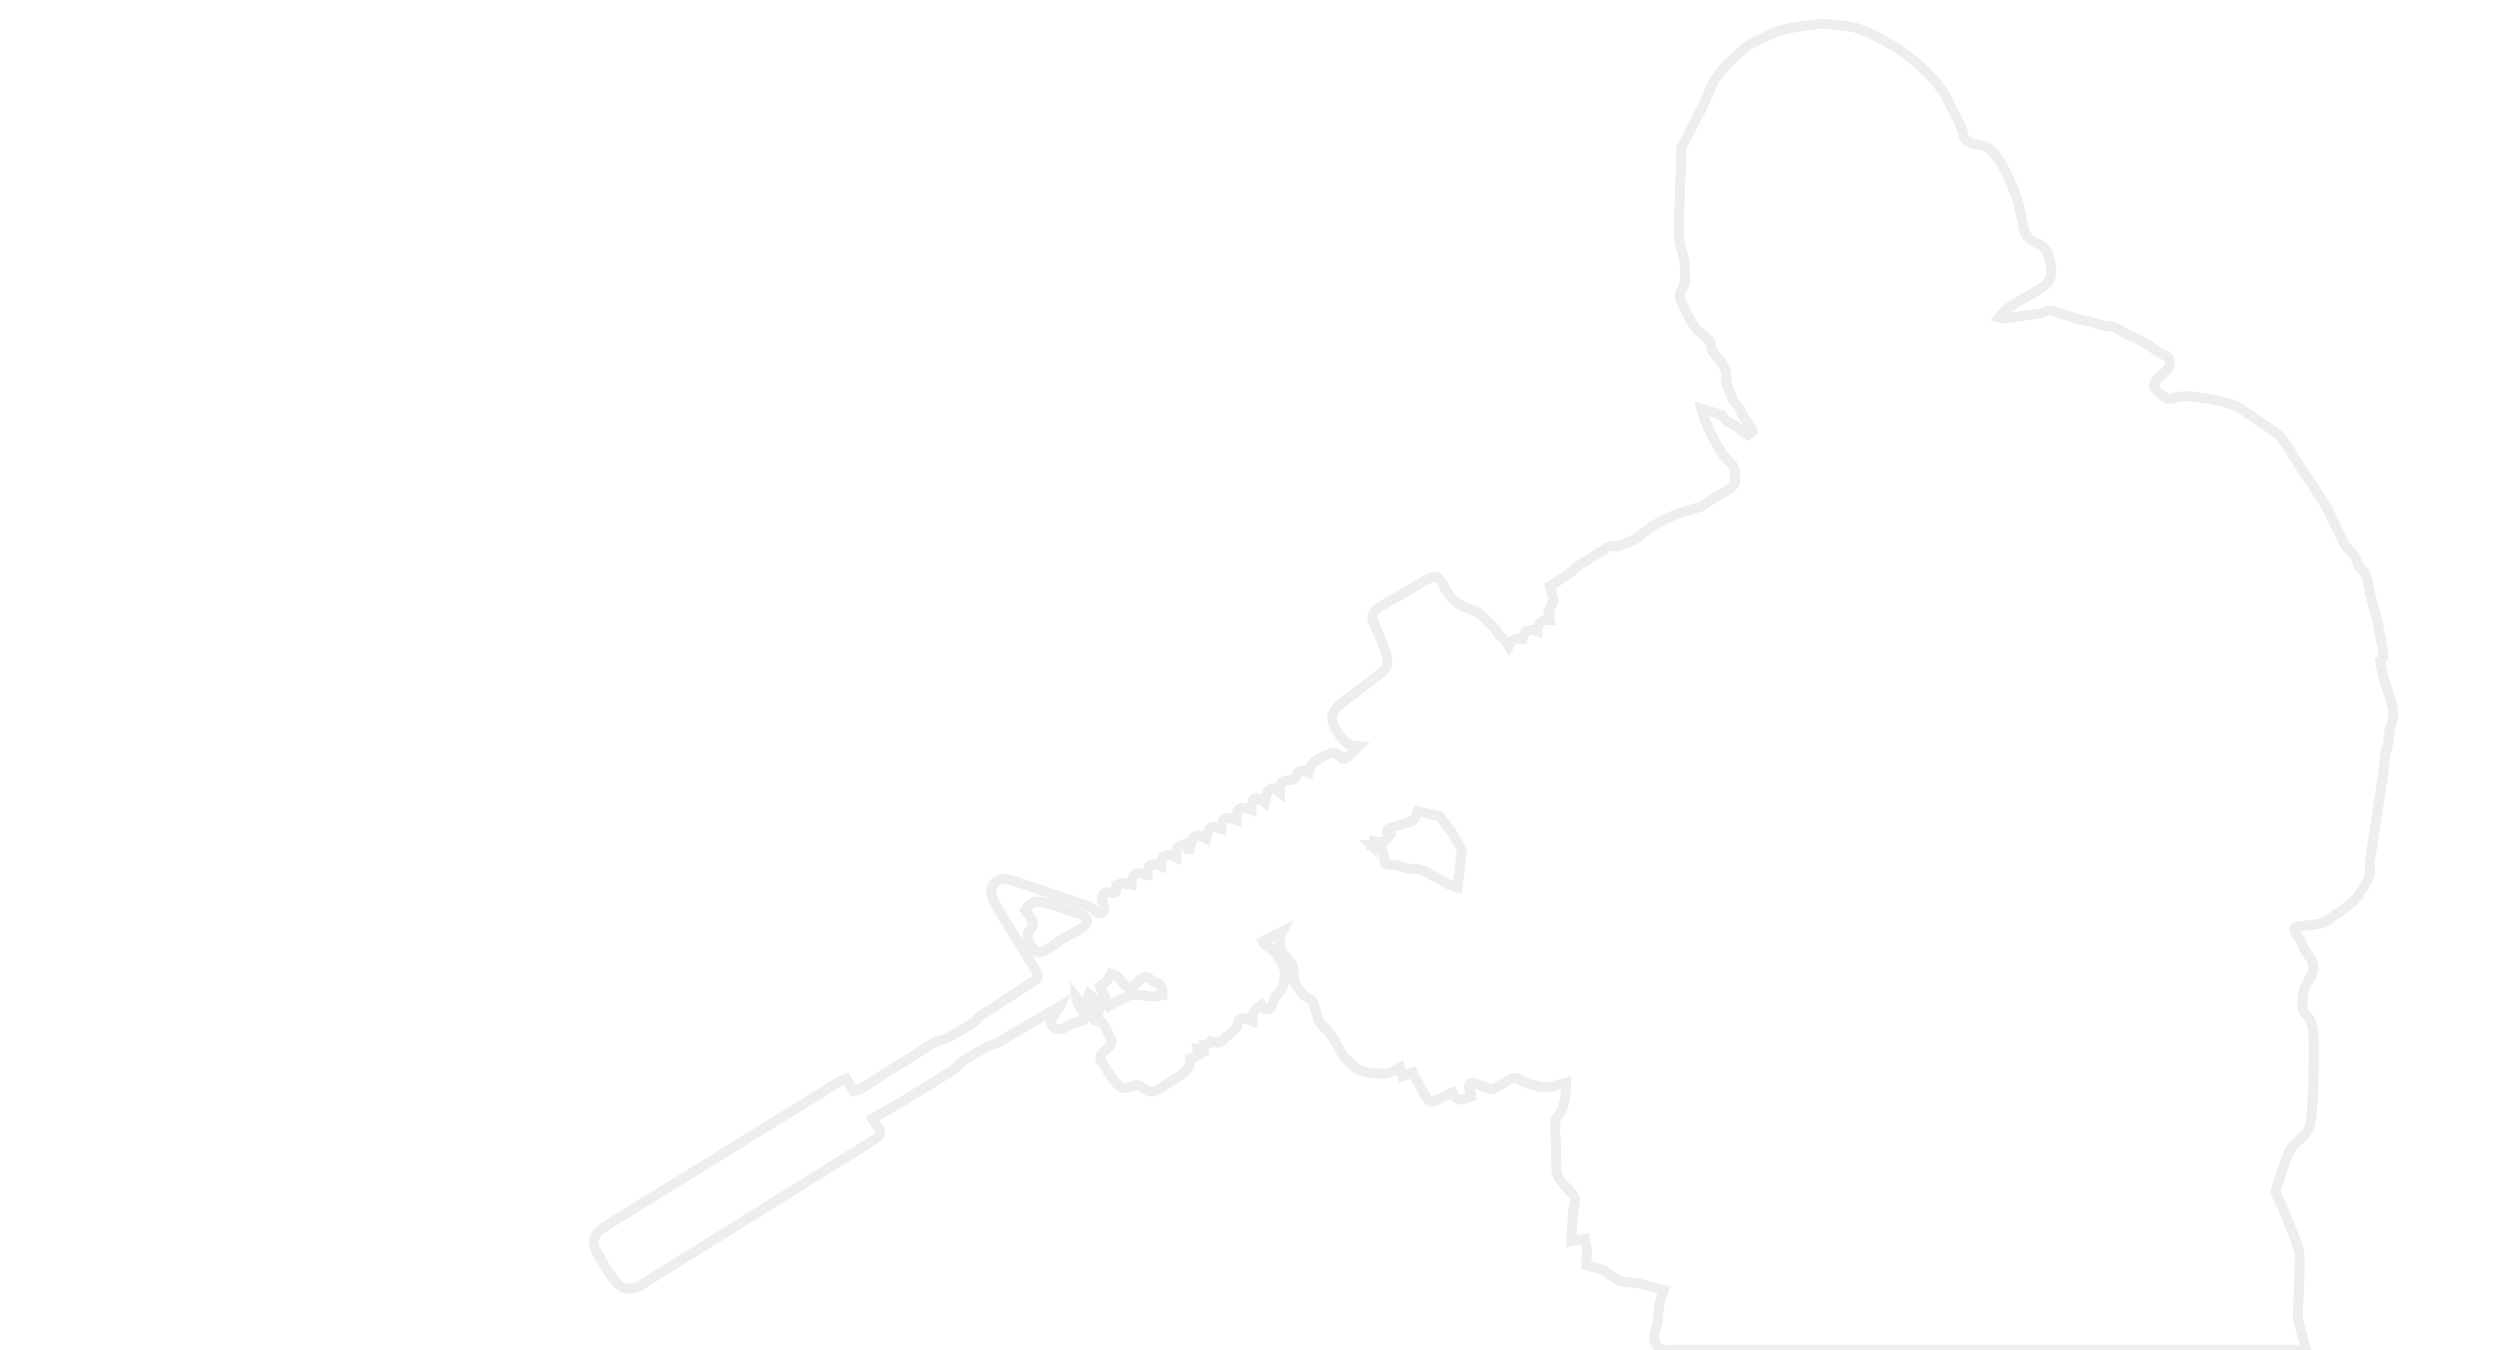
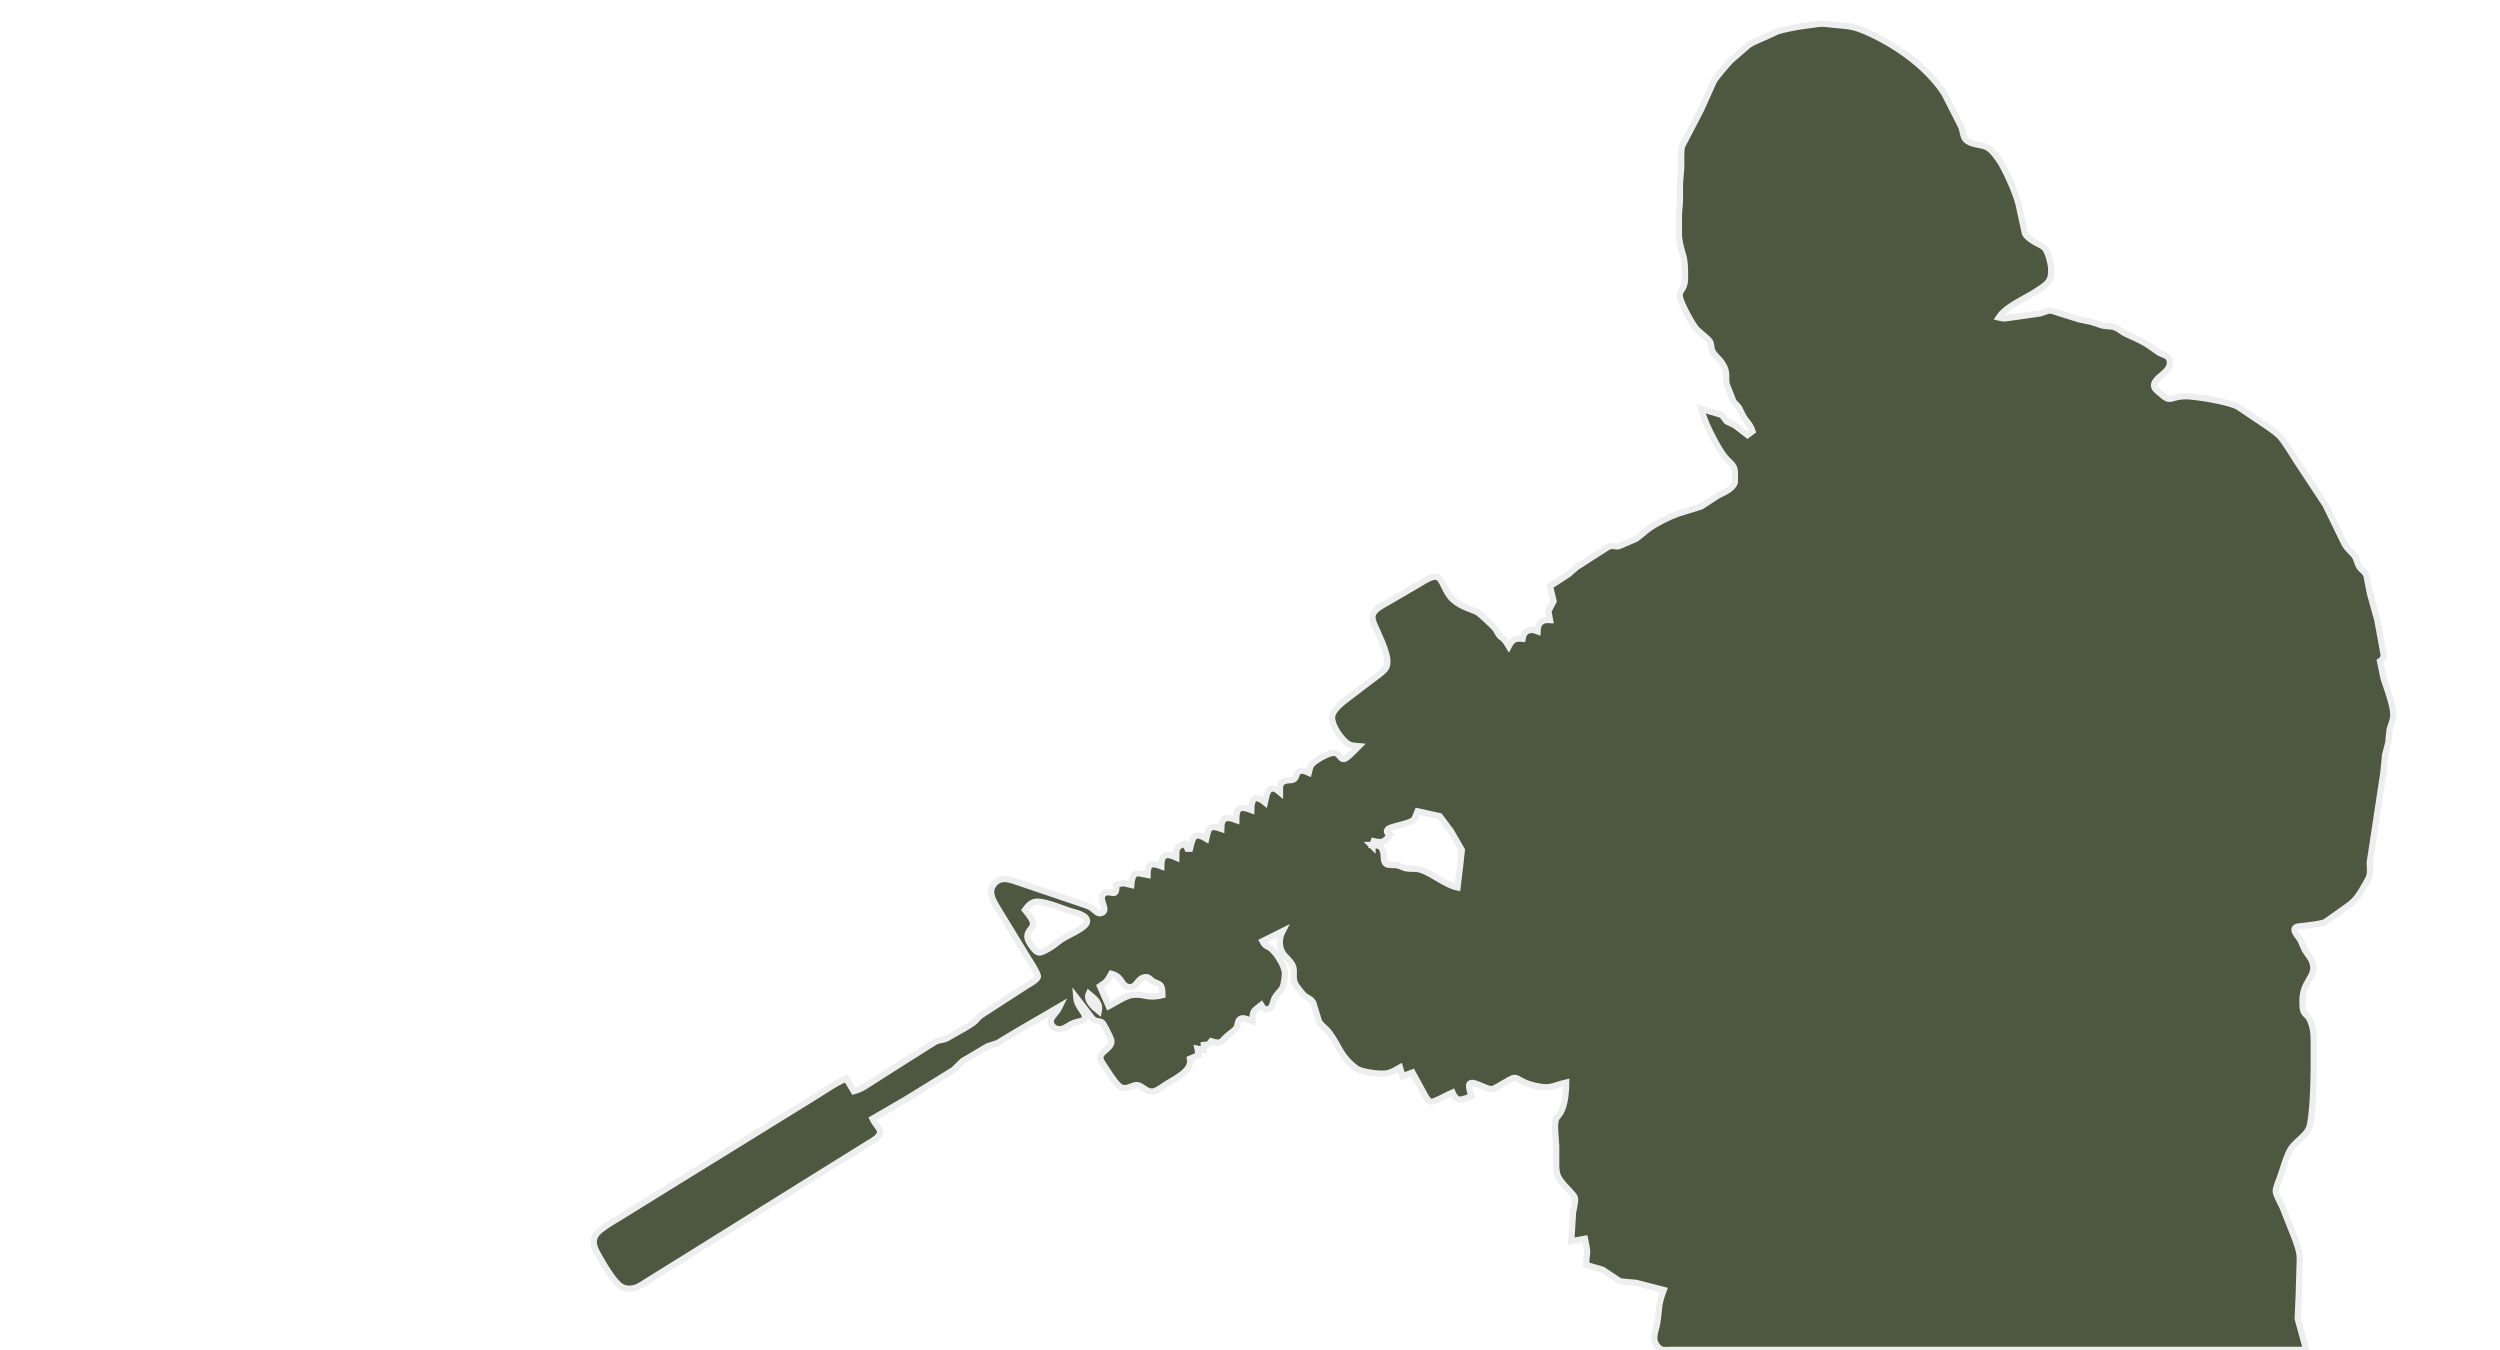
<svg xmlns="http://www.w3.org/2000/svg" width="27.778in" height="15in" viewBox="0 0 2000 1080">
  <defs>
    </defs>
-   <path id="Selection" fill="none" stroke="#eee" stroke-width="8" d="M 1394.61,333.00            C 1394.61,333.00 1391.16,326.10 1391.16,326.10              1389.60,323.77 1387.58,322.74 1386.55,320.63              1386.55,320.63 1381.22,307.00 1381.22,307.00              1380.64,303.58 1381.48,299.84 1380.36,296.00              1378.37,289.09 1373.12,285.99 1370.60,282.00              1368.29,278.35 1369.60,276.10 1367.98,273.29              1366.51,270.75 1360.05,266.23 1357.38,263.41              1353.92,259.76 1344.88,242.84 1343.98,238.00              1342.75,231.35 1347.82,232.80 1348.00,223.00              1348.38,202.25 1345.62,206.20 1343.15,190.00              1343.15,190.00 1343.15,171.00 1343.15,171.00              1343.15,171.00 1343.96,161.00 1343.96,161.00              1343.96,161.00 1343.96,147.00 1343.96,147.00              1343.96,147.00 1345.00,134.00 1345.00,134.00              1345.05,129.77 1344.61,120.60 1345.63,117.00              1345.63,117.00 1360.75,88.00 1360.75,88.00              1360.75,88.00 1371.06,65.00 1371.06,65.00              1373.07,61.47 1382.00,51.08 1385.04,48.04              1385.04,48.04 1399.00,35.96 1399.00,35.96              1402.48,33.70 1407.19,31.84 1411.00,30.14              1411.00,30.14 1422.00,25.10 1422.00,25.10              1426.33,23.60 1437.21,21.54 1442.00,20.87              1442.00,20.87 1455.00,19.09 1455.00,19.09              1460.17,18.74 1462.20,19.37 1467.00,19.83              1479.89,21.06 1482.51,20.68 1495.00,26.31              1517.38,36.40 1542.32,54.19 1555.56,75.00              1555.56,75.00 1568.79,101.00 1568.79,101.00              1570.54,105.09 1570.14,108.89 1572.56,111.58              1576.46,115.93 1584.05,115.32 1589.00,117.51              1592.76,119.18 1596.11,123.70 1598.51,127.00              1603.92,134.44 1612.53,153.93 1614.77,163.00              1614.77,163.00 1620.01,186.91 1620.01,186.91              1623.08,192.35 1632.06,195.35 1634.86,197.64              1638.38,200.54 1640.73,210.47 1640.96,215.00              1641.49,225.66 1637.17,227.58 1629.00,233.00              1619.66,239.19 1605.09,244.73 1599.00,254.00              1600.91,254.45 1601.98,254.78 1604.00,254.74              1604.00,254.74 1632.00,250.77 1632.00,250.77              1635.10,250.05 1637.73,248.23 1641.00,248.43              1641.00,248.43 1663.00,255.41 1663.00,255.41              1663.00,255.41 1673.00,257.49 1673.00,257.49              1673.00,257.49 1682.00,260.47 1682.00,260.47              1685.60,261.29 1688.77,260.68 1692.00,261.89              1694.96,263.00 1697.26,265.27 1700.00,266.78              1700.00,266.78 1706.00,269.48 1706.00,269.48              1710.83,271.67 1715.63,274.01 1720.00,277.04              1720.00,277.04 1727.00,282.01 1727.00,282.01              1730.53,284.07 1735.25,284.14 1735.84,289.04              1736.85,297.57 1725.50,300.58 1723.40,306.98              1722.16,310.77 1726.37,313.00 1728.72,315.18              1735.94,321.90 1736.21,318.11 1745.00,317.17              1750.15,316.62 1753.10,317.31 1758.00,317.84              1765.70,318.66 1783.35,321.90 1790.00,325.19              1790.00,325.19 1808.00,337.28 1808.00,337.28              1812.83,340.62 1819.91,344.97 1823.82,349.09              1827.72,353.20 1833.95,363.80 1837.34,369.00              1837.34,369.00 1860.42,404.00 1860.42,404.00              1860.42,404.00 1875.53,435.00 1875.53,435.00              1878.69,440.45 1881.89,441.97 1883.91,445.17              1885.72,448.03 1885.69,450.98 1887.72,453.82              1889.50,456.31 1891.83,457.20 1893.13,460.18              1893.13,460.18 1896.01,475.00 1896.01,475.00              1896.01,475.00 1901.87,496.00 1901.87,496.00              1901.87,496.00 1906.08,519.00 1906.08,519.00              1906.80,523.40 1908.12,526.24 1904.00,529.00              1904.00,529.00 1906.95,543.00 1906.95,543.00              1909.44,550.67 1914.74,564.25 1914.66,572.00              1914.61,576.43 1912.63,579.95 1911.61,584.00              1911.61,584.00 1910.68,594.00 1910.68,594.00              1910.68,594.00 1908.09,604.00 1908.09,604.00              1908.09,604.00 1906.72,618.00 1906.72,618.00              1906.72,618.00 1901.58,652.00 1901.58,652.00              1901.58,652.00 1895.81,690.00 1895.81,690.00              1895.97,692.76 1896.17,697.49 1895.81,700.00              1894.95,702.92 1893.31,705.44 1891.85,708.00              1884.36,721.14 1883.14,721.33 1871.00,730.00              1871.00,730.00 1860.00,737.70 1860.00,737.70              1857.08,739.13 1845.81,740.40 1842.00,740.84              1840.13,741.05 1836.14,740.93 1835.58,743.31              1835.02,745.71 1839.06,749.90 1840.32,752.00              1840.32,752.00 1843.84,760.00 1843.84,760.00              1846.30,764.26 1849.31,766.33 1850.46,772.00              1852.37,781.48 1842.17,785.41 1842.00,800.00              1841.97,802.89 1841.72,807.23 1843.17,809.74              1844.59,812.21 1846.32,812.22 1848.01,816.05              1850.36,821.38 1850.99,826.27 1851.00,832.00              1851.03,850.43 1851.40,882.72 1847.96,900.00              1846.41,907.77 1838.09,911.82 1833.41,918.00              1829.60,923.05 1826.31,935.54 1823.95,942.00              1822.93,944.79 1820.52,950.21 1820.60,953.00              1820.68,956.11 1824.69,962.65 1826.13,966.00              1826.13,966.00 1834.80,988.00 1834.80,988.00              1837.09,993.72 1840.26,1001.80 1839.82,1008.00              1839.82,1008.00 1839.00,1036.00 1839.00,1036.00              1839.00,1036.00 1838.17,1055.00 1838.17,1055.00              1838.17,1055.00 1845.00,1079.92 1845.00,1079.92              1845.00,1079.92 1445.00,1079.92 1445.00,1079.92              1445.00,1079.92 1336.00,1079.92 1336.00,1079.92              1334.45,1080.00 1331.45,1080.06 1330.04,1079.92              1327.74,1079.08 1326.44,1077.89 1325.15,1075.94              1321.30,1070.15 1324.94,1064.12 1325.87,1058.00              1327.68,1045.97 1326.35,1044.43 1331.00,1032.00              1331.00,1032.00 1309.00,1026.32 1309.00,1026.32              1309.00,1026.32 1296.00,1025.07 1296.00,1025.07              1296.00,1025.07 1282.00,1015.76 1282.00,1015.76              1282.00,1015.76 1269.00,1012.00 1269.00,1012.00              1269.12,998.51 1271.06,1006.23 1268.00,991.00              1268.00,991.00 1257.00,993.00 1257.00,993.00              1257.00,993.00 1258.43,970.00 1258.43,970.00              1258.86,967.02 1260.74,960.48 1259.80,958.00              1258.79,955.35 1253.45,950.52 1251.30,948.00              1245.71,941.44 1245.01,939.32 1244.96,931.00              1244.96,931.00 1244.96,917.00 1244.96,917.00              1244.96,917.00 1244.00,903.00 1244.00,903.00              1244.02,891.43 1246.32,895.29 1249.49,888.00              1252.15,881.88 1253.00,872.64 1253.00,866.00              1241.12,868.71 1241.06,871.50 1228.00,868.58              1216.75,866.06 1214.83,862.18 1211.58,862.29              1208.29,862.41 1197.73,870.35 1194.00,871.20              1188.38,872.48 1172.27,859.00 1175.75,872.00              1175.75,872.00 1177.00,877.00 1177.00,877.00              1169.79,879.50 1165.82,882.68 1162.00,874.00              1158.85,875.36 1147.45,881.69 1145.21,881.48              1142.58,881.25 1141.03,878.01 1139.85,876.00              1139.85,876.00 1130.00,858.00 1130.00,858.00              1130.00,858.00 1122.00,861.00 1122.00,861.00              1122.00,861.00 1120.00,854.00 1120.00,854.00              1117.06,855.67 1113.30,857.90 1110.00,858.61              1104.89,859.71 1089.15,857.85 1085.00,854.69              1072.41,845.10 1071.90,838.00 1064.10,827.01              1060.59,822.07 1057.44,821.11 1055.14,816.99              1055.14,816.99 1050.58,802.13 1050.58,802.13              1048.67,798.70 1046.06,798.69 1043.37,796.36              1042.04,795.19 1037.63,789.54 1036.72,788.00              1033.76,782.97 1035.73,778.18 1034.69,774.00              1033.57,769.55 1029.17,766.64 1026.57,763.00              1022.92,757.88 1023.16,750.38 1026.00,745.00              1026.00,745.00 1010.00,753.00 1010.00,753.00              1012.72,757.95 1014.04,756.36 1017.48,759.51              1021.74,763.40 1028.02,773.07 1027.95,779.00              1027.91,781.54 1027.09,787.83 1025.98,790.00              1024.31,793.28 1021.25,795.12 1019.43,799.00              1018.03,801.98 1018.18,806.84 1013.99,807.42              1011.20,807.81 1010.26,805.97 1009.00,804.00              1002.36,809.21 1002.03,808.54 1002.00,817.00              999.53,816.21 995.49,813.98 993.15,814.75              989.53,815.95 990.63,819.94 989.01,822.49              987.87,824.27 984.74,826.26 983.02,827.67              976.32,833.13 978.08,835.74 969.00,833.00              966.81,835.92 966.59,835.71 963.00,836.00              963.00,836.00 963.00,840.00 963.00,840.00              963.00,840.00 958.00,839.00 958.00,839.00              958.00,839.00 959.00,844.00 959.00,844.00              959.00,844.00 952.00,847.00 952.00,847.00              954.05,857.04 938.99,863.39 932.00,868.00              929.38,869.73 925.09,873.05 922.00,873.26              916.98,873.59 913.80,868.61 910.00,868.12              905.65,867.56 901.30,872.73 896.04,869.39              892.53,867.15 885.59,856.01 883.00,852.00              881.75,850.05 879.79,847.49 880.44,845.04              881.61,840.59 890.33,837.97 889.02,832.00              888.66,830.39 882.93,818.77 881.77,818.02              879.15,816.34 877.19,817.93 873.89,814.71              873.89,814.71 861.00,798.00 861.00,798.00              861.61,806.07 869.30,810.64 867.70,814.69              866.71,817.19 862.34,817.05 859.00,818.34              854.14,820.21 849.77,825.46 844.19,822.57              842.71,821.80 841.46,820.54 840.91,818.94              839.21,814.05 844.92,811.52 848.00,805.00              848.00,805.00 813.00,825.40 813.00,825.40              813.00,825.40 798.00,834.47 798.00,834.47              798.00,834.47 790.00,837.07 790.00,837.07              790.00,837.07 770.05,848.90 770.05,848.90              770.05,848.90 762.87,855.91 762.87,855.91              762.87,855.91 725.00,879.32 725.00,879.32              725.00,879.32 698.00,895.00 698.00,895.00              700.41,900.11 704.26,902.60 704.04,905.96              703.77,909.87 697.02,913.32 694.00,915.19              694.00,915.19 664.00,933.81 664.00,933.81              664.00,933.81 547.00,1006.80 547.00,1006.80              547.00,1006.80 518.00,1024.81 518.00,1024.81              512.68,1028.11 508.67,1031.54 502.00,1030.89              497.62,1030.46 495.11,1028.21 492.32,1024.98              487.15,1018.99 481.43,1009.07 477.59,1002.00              475.21,997.62 473.66,992.60 476.60,988.00              479.78,983.04 490.64,977.09 496.00,973.81              496.00,973.81 537.00,948.42 537.00,948.42              537.00,948.42 595.00,912.60 595.00,912.60              595.00,912.60 651.00,878.00 651.00,878.00              657.75,873.93 670.28,865.12 677.00,863.00              677.00,863.00 683.00,873.00 683.00,873.00              689.33,871.41 693.52,867.99 699.00,864.58              699.00,864.58 725.00,848.05 725.00,848.05              725.00,848.05 748.00,833.56 748.00,833.56              751.90,831.61 753.43,832.40 757.00,830.93              757.00,830.93 772.00,822.40 772.00,822.40              783.99,815.28 778.94,816.81 785.10,812.04              785.10,812.04 796.00,805.00 796.00,805.00              796.00,805.00 821.00,788.81 821.00,788.81              823.13,787.49 829.78,783.87 830.31,781.48              830.82,779.19 823.73,768.51 822.19,766.00              822.19,766.00 797.80,726.00 797.80,726.00              794.74,720.88 790.56,713.93 794.60,708.09              799.98,700.32 807.86,703.62 815.00,706.00              815.00,706.00 866.00,723.33 866.00,723.33              868.75,724.25 871.34,724.96 873.72,726.69              875.81,728.22 877.99,731.38 880.90,730.51              887.72,728.48 878.51,719.75 882.42,715.57              887.10,710.58 892.44,718.49 893.06,710.97              893.06,710.97 893.06,708.00 893.06,708.00              899.32,705.71 898.75,706.69 905.00,708.00              906.05,695.64 910.28,698.63 918.00,700.00              918.12,691.00 920.74,689.93 929.00,693.00              929.11,683.40 932.70,682.30 941.00,686.00              941.03,679.09 940.78,677.16 948.00,675.00              948.00,675.00 950.00,679.00 950.00,679.00              950.00,679.00 952.00,679.00 952.00,679.00              954.10,670.49 954.74,664.75 965.00,671.00              966.78,663.82 966.37,659.12 977.00,663.00              977.11,653.75 980.84,652.97 989.00,656.00              989.03,646.04 991.65,644.57 1001.00,648.00              1001.03,639.22 1003.79,635.20 1012.00,642.00              1013.05,637.68 1013.57,627.87 1021.00,631.69              1022.16,632.29 1023.01,633.20 1024.00,634.00              1024.02,629.33 1023.36,625.63 1029.02,624.43              1030.87,624.03 1033.27,624.41 1034.69,623.69              1036.95,622.54 1036.77,620.03 1038.00,618.22              1040.43,615.28 1043.98,616.90 1047.00,618.22              1047.62,615.77 1048.09,613.19 1049.58,611.38              1052.14,608.27 1063.80,601.49 1067.90,602.36              1071.91,603.21 1072.34,607.75 1075.33,607.25              1077.76,606.85 1084.94,599.06 1087.00,597.00              1084.59,596.80 1081.48,596.60 1079.28,595.52              1073.60,592.71 1063.83,578.76 1065.94,572.00              1067.46,567.15 1073.10,562.59 1077.00,559.63              1077.00,559.63 1099.00,542.87 1099.00,542.87              1101.92,540.68 1107.34,537.08 1108.98,533.96              1112.77,526.72 1103.97,510.23 1100.99,503.00              1099.47,499.31 1096.78,495.05 1098.55,491.04              1100.41,486.80 1106.17,484.24 1110.00,481.99              1110.00,481.99 1136.00,466.80 1136.00,466.80              1139.26,464.86 1145.94,460.23 1149.79,461.64              1154.31,463.30 1155.67,473.49 1162.18,479.53              1169.16,486.00 1178.54,487.74 1182.00,489.85              1184.04,491.09 1194.87,501.13 1196.28,503.08              1196.28,503.08 1198.91,507.61 1198.91,507.61              1201.85,511.48 1201.99,508.56 1207.00,517.00              1209.72,511.74 1212.18,510.41 1218.00,511.00              1219.13,504.24 1224.05,502.71 1230.00,505.00              1230.21,498.52 1233.26,495.45 1240.00,496.00              1240.00,496.00 1238.70,489.04 1238.70,489.04              1238.70,489.04 1242.85,480.96 1242.85,480.96              1242.85,480.96 1240.00,469.00 1240.00,469.00              1240.00,469.00 1254.96,459.24 1254.96,459.24              1254.96,459.24 1261.17,453.78 1261.17,453.78              1261.17,453.78 1286.00,437.84 1286.00,437.84              1290.50,435.64 1291.58,437.59 1295.00,436.98              1295.00,436.98 1309.00,430.99 1309.00,430.99              1309.00,430.99 1319.00,422.90 1319.00,422.90              1325.34,418.51 1334.74,413.72 1342.00,411.05              1342.00,411.05 1361.00,405.16 1361.00,405.16              1361.00,405.16 1374.00,396.64 1374.00,396.64              1378.52,394.17 1386.20,391.43 1387.88,385.91              1387.88,385.91 1387.88,381.00 1387.88,381.00              1388.68,370.45 1383.59,371.44 1377.95,363.00              1371.95,354.02 1363.39,337.49 1361.00,327.00              1361.00,327.00 1377.42,331.98 1377.42,331.98              1377.42,331.98 1381.31,337.07 1381.31,337.07              1381.31,337.07 1388.00,340.34 1388.00,340.34              1388.00,340.34 1398.00,348.00 1398.00,348.00              1398.00,348.00 1402.00,345.00 1402.00,345.00              1399.93,338.88 1397.63,338.04 1394.61,333.00 Z            M 1130.49,656.16            C 1127.30,658.97 1112.83,661.14 1110.59,663.13              1108.25,665.21 1110.23,666.82 1112.00,668.00              1107.85,673.46 1105.68,674.56 1099.00,673.00              1099.00,673.00 1098.00,676.00 1098.00,676.00              1103.43,676.06 1105.97,677.18 1106.81,683.00              1107.21,685.71 1106.49,689.95 1109.43,691.43              1111.08,692.26 1114.97,691.86 1117.00,692.14              1120.62,692.64 1121.88,694.06 1125.00,694.70              1128.23,695.37 1132.07,694.52 1136.00,695.63              1144.93,698.17 1156.56,708.21 1166.00,710.00              1166.00,710.00 1168.29,691.00 1168.29,691.00              1168.29,691.00 1169.47,680.00 1169.47,680.00              1169.47,680.00 1160.81,665.00 1160.81,665.00              1160.81,665.00 1151.82,652.99 1151.82,652.99              1151.82,652.99 1134.00,649.00 1134.00,649.00              1132.91,651.34 1132.37,654.51 1130.49,656.16 Z            M 1097.00,676.00            C 1097.00,676.00 1098.00,677.00 1098.00,677.00              1098.00,677.00 1098.00,676.00 1098.00,676.00              1098.00,676.00 1097.00,676.00 1097.00,676.00 Z            M 826.41,739.00            C 826.29,742.01 823.57,743.78 822.50,746.28              820.91,749.99 822.67,752.97 824.73,756.00              826.10,758.02 828.49,761.63 831.09,761.99              833.17,762.27 837.17,759.90 839.00,758.83              846.68,754.33 845.05,753.32 857.00,747.24              860.25,745.59 869.60,741.01 869.66,736.98              869.74,731.76 859.81,730.02 856.00,728.81              849.59,726.76 832.97,719.52 827.00,721.74              823.74,722.95 821.97,725.32 820.00,728.00              822.02,730.54 826.54,735.69 826.41,739.00 Z            M 922.37,785.02            C 919.76,783.41 918.87,780.38 914.05,782.30              909.58,784.09 908.67,790.59 903.01,789.63              896.37,788.51 898.59,781.55 889.00,779.00              885.92,784.53 885.33,785.50 880.00,789.00              880.00,789.00 887.00,805.00 887.00,805.00              891.85,802.43 900.08,797.01 905.00,796.10              915.61,794.45 916.87,799.30 930.00,796.10              929.87,785.55 927.04,787.88 922.37,785.02 Z            M 879.00,809.00            C 880.41,802.15 875.82,799.04 871.00,795.00              868.68,800.14 875.24,806.06 879.00,809.00 Z" />
+   <path id="Selection" fill="#4e5841" stroke="#eee" stroke-width="5" d="M 1394.61,333.00            C 1394.61,333.00 1391.16,326.10 1391.16,326.10              1389.60,323.77 1387.58,322.74 1386.55,320.63              1386.55,320.63 1381.22,307.00 1381.22,307.00              1380.64,303.58 1381.48,299.84 1380.36,296.00              1378.37,289.09 1373.12,285.99 1370.60,282.00              1368.29,278.35 1369.60,276.10 1367.98,273.29              1366.51,270.75 1360.05,266.23 1357.38,263.41              1353.92,259.76 1344.88,242.84 1343.98,238.00              1342.75,231.35 1347.82,232.80 1348.00,223.00              1348.38,202.25 1345.62,206.20 1343.15,190.00              1343.15,190.00 1343.15,171.00 1343.15,171.00              1343.15,171.00 1343.96,161.00 1343.96,161.00              1343.96,161.00 1343.96,147.00 1343.96,147.00              1343.96,147.00 1345.00,134.00 1345.00,134.00              1345.05,129.77 1344.61,120.60 1345.63,117.00              1345.63,117.00 1360.75,88.00 1360.75,88.00              1360.75,88.00 1371.06,65.00 1371.06,65.00              1373.07,61.47 1382.00,51.08 1385.04,48.04              1385.04,48.04 1399.00,35.96 1399.00,35.96              1402.48,33.70 1407.19,31.84 1411.00,30.14              1411.00,30.14 1422.00,25.10 1422.00,25.10              1426.33,23.60 1437.21,21.54 1442.00,20.87              1442.00,20.87 1455.00,19.09 1455.00,19.09              1460.17,18.74 1462.20,19.37 1467.00,19.83              1479.89,21.06 1482.51,20.68 1495.00,26.31              1517.38,36.40 1542.32,54.19 1555.56,75.00              1555.56,75.00 1568.79,101.00 1568.79,101.00              1570.54,105.09 1570.14,108.89 1572.56,111.58              1576.46,115.93 1584.05,115.32 1589.00,117.51              1592.76,119.18 1596.11,123.70 1598.51,127.00              1603.92,134.44 1612.53,153.93 1614.77,163.00              1614.77,163.00 1620.01,186.91 1620.01,186.91              1623.08,192.35 1632.06,195.35 1634.86,197.64              1638.38,200.54 1640.73,210.47 1640.96,215.00              1641.49,225.66 1637.17,227.58 1629.00,233.00              1619.66,239.19 1605.09,244.73 1599.00,254.00              1600.91,254.45 1601.98,254.78 1604.00,254.74              1604.00,254.74 1632.00,250.77 1632.00,250.77              1635.10,250.05 1637.73,248.23 1641.00,248.43              1641.00,248.43 1663.00,255.41 1663.00,255.41              1663.00,255.41 1673.00,257.49 1673.00,257.49              1673.00,257.49 1682.00,260.47 1682.00,260.47              1685.60,261.29 1688.77,260.68 1692.00,261.89              1694.96,263.00 1697.26,265.27 1700.00,266.78              1700.00,266.78 1706.00,269.48 1706.00,269.48              1710.83,271.67 1715.63,274.01 1720.00,277.04              1720.00,277.04 1727.00,282.01 1727.00,282.01              1730.53,284.07 1735.25,284.14 1735.84,289.04              1736.85,297.57 1725.50,300.58 1723.40,306.98              1722.16,310.77 1726.37,313.00 1728.72,315.18              1735.94,321.90 1736.21,318.11 1745.00,317.17              1750.15,316.62 1753.10,317.31 1758.00,317.84              1765.70,318.66 1783.35,321.90 1790.00,325.19              1790.00,325.19 1808.00,337.28 1808.00,337.28              1812.83,340.62 1819.91,344.97 1823.82,349.09              1827.72,353.20 1833.95,363.80 1837.34,369.00              1837.34,369.00 1860.42,404.00 1860.42,404.00              1860.42,404.00 1875.53,435.00 1875.53,435.00              1878.69,440.45 1881.89,441.97 1883.91,445.17              1885.72,448.03 1885.69,450.98 1887.72,453.82              1889.50,456.31 1891.83,457.20 1893.13,460.18              1893.13,460.18 1896.01,475.00 1896.01,475.00              1896.01,475.00 1901.87,496.00 1901.87,496.00              1901.87,496.00 1906.08,519.00 1906.08,519.00              1906.80,523.40 1908.12,526.24 1904.00,529.00              1904.00,529.00 1906.95,543.00 1906.95,543.00              1909.44,550.67 1914.74,564.25 1914.66,572.00              1914.61,576.43 1912.63,579.95 1911.61,584.00              1911.61,584.00 1910.68,594.00 1910.68,594.00              1910.68,594.00 1908.09,604.00 1908.09,604.00              1908.09,604.00 1906.72,618.00 1906.72,618.00              1906.72,618.00 1901.58,652.00 1901.58,652.00              1901.58,652.00 1895.81,690.00 1895.81,690.00              1895.97,692.76 1896.17,697.49 1895.81,700.00              1894.95,702.92 1893.31,705.44 1891.85,708.00              1884.36,721.14 1883.14,721.33 1871.00,730.00              1871.00,730.00 1860.00,737.70 1860.00,737.70              1857.08,739.13 1845.81,740.40 1842.00,740.84              1840.13,741.05 1836.14,740.93 1835.58,743.31              1835.02,745.71 1839.06,749.90 1840.32,752.00              1840.32,752.00 1843.84,760.00 1843.84,760.00              1846.30,764.26 1849.31,766.33 1850.46,772.00              1852.37,781.48 1842.17,785.41 1842.00,800.00              1841.97,802.89 1841.72,807.23 1843.17,809.74              1844.59,812.21 1846.32,812.22 1848.01,816.05              1850.36,821.38 1850.99,826.27 1851.00,832.00              1851.03,850.43 1851.40,882.72 1847.96,900.00              1846.41,907.77 1838.09,911.82 1833.41,918.00              1829.60,923.05 1826.31,935.54 1823.95,942.00              1822.93,944.79 1820.52,950.21 1820.60,953.00              1820.68,956.11 1824.69,962.65 1826.13,966.00              1826.13,966.00 1834.80,988.00 1834.80,988.00              1837.09,993.72 1840.26,1001.80 1839.82,1008.00              1839.82,1008.00 1839.00,1036.00 1839.00,1036.00              1839.00,1036.00 1838.17,1055.00 1838.17,1055.00              1838.17,1055.00 1845.00,1079.92 1845.00,1079.92              1845.00,1079.92 1445.00,1079.92 1445.00,1079.92              1445.00,1079.92 1336.00,1079.92 1336.00,1079.92              1334.45,1080.00 1331.45,1080.06 1330.04,1079.92              1327.74,1079.08 1326.44,1077.89 1325.15,1075.94              1321.30,1070.15 1324.94,1064.12 1325.87,1058.00              1327.68,1045.97 1326.35,1044.43 1331.00,1032.00              1331.00,1032.00 1309.00,1026.32 1309.00,1026.32              1309.00,1026.32 1296.00,1025.07 1296.00,1025.07              1296.00,1025.07 1282.00,1015.76 1282.00,1015.76              1282.00,1015.76 1269.00,1012.00 1269.00,1012.00              1269.12,998.51 1271.06,1006.23 1268.00,991.00              1268.00,991.00 1257.00,993.00 1257.00,993.00              1257.00,993.00 1258.43,970.00 1258.43,970.00              1258.86,967.02 1260.74,960.48 1259.80,958.00              1258.79,955.35 1253.45,950.52 1251.30,948.00              1245.71,941.44 1245.01,939.32 1244.96,931.00              1244.96,931.00 1244.96,917.00 1244.96,917.00              1244.96,917.00 1244.00,903.00 1244.00,903.00              1244.02,891.43 1246.32,895.29 1249.49,888.00              1252.15,881.88 1253.00,872.64 1253.00,866.00              1241.12,868.71 1241.06,871.50 1228.00,868.58              1216.75,866.06 1214.83,862.18 1211.58,862.29              1208.29,862.41 1197.73,870.35 1194.00,871.20              1188.38,872.48 1172.27,859.00 1175.75,872.00              1175.75,872.00 1177.00,877.00 1177.00,877.00              1169.79,879.50 1165.82,882.68 1162.00,874.00              1158.85,875.36 1147.45,881.69 1145.21,881.48              1142.58,881.25 1141.03,878.01 1139.85,876.00              1139.85,876.00 1130.00,858.00 1130.00,858.00              1130.00,858.00 1122.00,861.00 1122.00,861.00              1122.00,861.00 1120.00,854.00 1120.00,854.00              1117.06,855.67 1113.30,857.90 1110.00,858.61              1104.89,859.71 1089.15,857.85 1085.00,854.69              1072.41,845.10 1071.90,838.00 1064.10,827.01              1060.59,822.07 1057.44,821.11 1055.14,816.99              1055.14,816.99 1050.58,802.13 1050.58,802.13              1048.67,798.70 1046.06,798.69 1043.37,796.36              1042.04,795.19 1037.63,789.54 1036.72,788.00              1033.76,782.97 1035.73,778.18 1034.69,774.00              1033.57,769.55 1029.17,766.64 1026.57,763.00              1022.92,757.88 1023.16,750.38 1026.00,745.00              1026.00,745.00 1010.00,753.00 1010.00,753.00              1012.72,757.95 1014.04,756.36 1017.48,759.51              1021.74,763.40 1028.02,773.07 1027.95,779.00              1027.91,781.54 1027.09,787.83 1025.98,790.00              1024.31,793.28 1021.25,795.12 1019.43,799.00              1018.03,801.98 1018.18,806.84 1013.99,807.42              1011.20,807.81 1010.26,805.97 1009.00,804.00              1002.36,809.21 1002.03,808.54 1002.00,817.00              999.53,816.21 995.49,813.98 993.15,814.75              989.53,815.95 990.63,819.94 989.01,822.49              987.87,824.27 984.74,826.26 983.02,827.67              976.32,833.13 978.08,835.74 969.00,833.00              966.81,835.92 966.59,835.71 963.00,836.00              963.00,836.00 963.00,840.00 963.00,840.00              963.00,840.00 958.00,839.00 958.00,839.00              958.00,839.00 959.00,844.00 959.00,844.00              959.00,844.00 952.00,847.00 952.00,847.00              954.05,857.04 938.99,863.39 932.00,868.00              929.38,869.73 925.09,873.05 922.00,873.26              916.98,873.59 913.80,868.61 910.00,868.12              905.65,867.56 901.30,872.73 896.04,869.39              892.53,867.15 885.59,856.01 883.00,852.00              881.75,850.05 879.79,847.49 880.44,845.04              881.61,840.59 890.33,837.97 889.02,832.00              888.66,830.39 882.93,818.77 881.77,818.02              879.15,816.34 877.19,817.93 873.89,814.71              873.89,814.71 861.00,798.00 861.00,798.00              861.61,806.07 869.30,810.64 867.70,814.69              866.71,817.19 862.34,817.05 859.00,818.34              854.14,820.21 849.77,825.46 844.19,822.57              842.71,821.80 841.46,820.54 840.91,818.94              839.21,814.05 844.92,811.52 848.00,805.00              848.00,805.00 813.00,825.40 813.00,825.40              813.00,825.40 798.00,834.47 798.00,834.47              798.00,834.47 790.00,837.07 790.00,837.07              790.00,837.07 770.05,848.90 770.05,848.90              770.05,848.90 762.87,855.91 762.87,855.91              762.87,855.91 725.00,879.32 725.00,879.32              725.00,879.32 698.00,895.00 698.00,895.00              700.41,900.11 704.26,902.60 704.04,905.96              703.77,909.87 697.02,913.32 694.00,915.19              694.00,915.19 664.00,933.81 664.00,933.81              664.00,933.81 547.00,1006.80 547.00,1006.80              547.00,1006.80 518.00,1024.81 518.00,1024.81              512.68,1028.11 508.67,1031.54 502.00,1030.89              497.62,1030.46 495.11,1028.21 492.32,1024.98              487.15,1018.99 481.43,1009.07 477.59,1002.00              475.21,997.62 473.66,992.60 476.60,988.00              479.78,983.04 490.64,977.09 496.00,973.81              496.00,973.81 537.00,948.42 537.00,948.42              537.00,948.42 595.00,912.60 595.00,912.60              595.00,912.60 651.00,878.00 651.00,878.00              657.75,873.93 670.28,865.12 677.00,863.00              677.00,863.00 683.00,873.00 683.00,873.00              689.33,871.41 693.52,867.99 699.00,864.58              699.00,864.58 725.00,848.05 725.00,848.05              725.00,848.05 748.00,833.56 748.00,833.56              751.90,831.61 753.43,832.40 757.00,830.93              757.00,830.93 772.00,822.40 772.00,822.40              783.99,815.28 778.94,816.81 785.10,812.04              785.10,812.04 796.00,805.00 796.00,805.00              796.00,805.00 821.00,788.81 821.00,788.81              823.13,787.49 829.78,783.87 830.31,781.48              830.82,779.19 823.73,768.51 822.19,766.00              822.19,766.00 797.80,726.00 797.80,726.00              794.74,720.88 790.56,713.93 794.60,708.09              799.98,700.32 807.86,703.62 815.00,706.00              815.00,706.00 866.00,723.33 866.00,723.33              868.75,724.25 871.34,724.96 873.72,726.69              875.81,728.22 877.99,731.38 880.90,730.51              887.72,728.48 878.51,719.75 882.42,715.57              887.10,710.58 892.44,718.49 893.06,710.97              893.06,710.97 893.06,708.00 893.06,708.00              899.32,705.71 898.75,706.69 905.00,708.00              906.05,695.64 910.28,698.63 918.00,700.00              918.12,691.00 920.74,689.93 929.00,693.00              929.11,683.40 932.70,682.30 941.00,686.00              941.03,679.09 940.78,677.16 948.00,675.00              948.00,675.00 950.00,679.00 950.00,679.00              950.00,679.00 952.00,679.00 952.00,679.00              954.10,670.49 954.74,664.75 965.00,671.00              966.78,663.82 966.37,659.12 977.00,663.00              977.11,653.75 980.84,652.97 989.00,656.00              989.03,646.04 991.65,644.57 1001.00,648.00              1001.03,639.22 1003.79,635.20 1012.00,642.00              1013.05,637.68 1013.57,627.87 1021.00,631.69              1022.16,632.29 1023.01,633.20 1024.00,634.00              1024.02,629.33 1023.36,625.63 1029.02,624.43              1030.87,624.03 1033.27,624.41 1034.69,623.69              1036.95,622.54 1036.77,620.03 1038.00,618.22              1040.43,615.28 1043.98,616.90 1047.00,618.22              1047.62,615.77 1048.09,613.19 1049.58,611.38              1052.14,608.27 1063.80,601.49 1067.90,602.36              1071.91,603.21 1072.34,607.75 1075.33,607.25              1077.76,606.85 1084.94,599.06 1087.00,597.00              1084.59,596.80 1081.48,596.60 1079.28,595.52              1073.60,592.71 1063.83,578.76 1065.94,572.00              1067.46,567.15 1073.10,562.59 1077.00,559.63              1077.00,559.63 1099.00,542.87 1099.00,542.87              1101.92,540.68 1107.34,537.08 1108.98,533.96              1112.77,526.72 1103.97,510.23 1100.99,503.00              1099.47,499.31 1096.78,495.05 1098.55,491.04              1100.41,486.80 1106.17,484.24 1110.00,481.99              1110.00,481.99 1136.00,466.80 1136.00,466.80              1139.26,464.86 1145.94,460.23 1149.79,461.64              1154.31,463.30 1155.67,473.49 1162.18,479.53              1169.16,486.00 1178.54,487.74 1182.00,489.85              1184.04,491.09 1194.87,501.13 1196.28,503.08              1196.28,503.08 1198.91,507.61 1198.91,507.61              1201.85,511.48 1201.99,508.56 1207.00,517.00              1209.72,511.74 1212.18,510.41 1218.00,511.00              1219.13,504.24 1224.05,502.71 1230.00,505.00              1230.21,498.52 1233.26,495.45 1240.00,496.00              1240.00,496.00 1238.70,489.04 1238.70,489.04              1238.70,489.04 1242.85,480.96 1242.85,480.96              1242.85,480.96 1240.00,469.00 1240.00,469.00              1240.00,469.00 1254.96,459.24 1254.96,459.24              1254.96,459.24 1261.17,453.78 1261.17,453.78              1261.17,453.78 1286.00,437.84 1286.00,437.84              1290.50,435.64 1291.58,437.59 1295.00,436.98              1295.00,436.98 1309.00,430.99 1309.00,430.99              1309.00,430.99 1319.00,422.90 1319.00,422.90              1325.34,418.51 1334.74,413.72 1342.00,411.05              1342.00,411.05 1361.00,405.16 1361.00,405.16              1361.00,405.16 1374.00,396.64 1374.00,396.64              1378.52,394.17 1386.20,391.43 1387.88,385.91              1387.88,385.91 1387.88,381.00 1387.88,381.00              1388.68,370.45 1383.59,371.44 1377.95,363.00              1371.95,354.02 1363.39,337.49 1361.00,327.00              1361.00,327.00 1377.42,331.98 1377.42,331.98              1377.42,331.98 1381.31,337.07 1381.31,337.07              1381.31,337.07 1388.00,340.34 1388.00,340.34              1388.00,340.34 1398.00,348.00 1398.00,348.00              1398.00,348.00 1402.00,345.00 1402.00,345.00              1399.93,338.88 1397.63,338.04 1394.61,333.00 Z            M 1130.49,656.16            C 1127.30,658.97 1112.83,661.14 1110.59,663.13              1108.25,665.21 1110.23,666.82 1112.00,668.00              1107.85,673.46 1105.68,674.56 1099.00,673.00              1099.00,673.00 1098.00,676.00 1098.00,676.00              1103.43,676.06 1105.97,677.18 1106.81,683.00              1107.21,685.71 1106.49,689.95 1109.43,691.43              1111.08,692.26 1114.97,691.86 1117.00,692.14              1120.62,692.64 1121.88,694.06 1125.00,694.70              1128.23,695.37 1132.07,694.52 1136.00,695.63              1144.93,698.17 1156.56,708.21 1166.00,710.00              1166.00,710.00 1168.29,691.00 1168.29,691.00              1168.29,691.00 1169.47,680.00 1169.47,680.00              1169.47,680.00 1160.81,665.00 1160.81,665.00              1160.81,665.00 1151.82,652.99 1151.82,652.99              1151.82,652.99 1134.00,649.00 1134.00,649.00              1132.91,651.34 1132.37,654.51 1130.49,656.16 Z            M 1097.00,676.00            C 1097.00,676.00 1098.00,677.00 1098.00,677.00              1098.00,677.00 1098.00,676.00 1098.00,676.00              1098.00,676.00 1097.00,676.00 1097.00,676.00 Z            M 826.41,739.00            C 826.29,742.01 823.57,743.78 822.50,746.28              820.91,749.99 822.67,752.97 824.73,756.00              826.10,758.02 828.49,761.63 831.09,761.99              833.17,762.27 837.17,759.90 839.00,758.83              846.68,754.33 845.05,753.32 857.00,747.24              860.25,745.59 869.60,741.01 869.66,736.98              869.74,731.76 859.81,730.02 856.00,728.81              849.59,726.76 832.97,719.52 827.00,721.74              823.74,722.95 821.97,725.32 820.00,728.00              822.02,730.54 826.54,735.69 826.41,739.00 Z            M 922.37,785.02            C 919.76,783.41 918.87,780.38 914.05,782.30              909.58,784.09 908.67,790.59 903.01,789.63              896.37,788.51 898.59,781.55 889.00,779.00              885.92,784.53 885.33,785.50 880.00,789.00              880.00,789.00 887.00,805.00 887.00,805.00              891.85,802.43 900.08,797.01 905.00,796.10              915.61,794.45 916.87,799.30 930.00,796.10              929.87,785.55 927.04,787.88 922.37,785.02 Z            M 879.00,809.00            C 880.41,802.15 875.82,799.04 871.00,795.00              868.68,800.14 875.24,806.06 879.00,809.00 Z" />
</svg>
